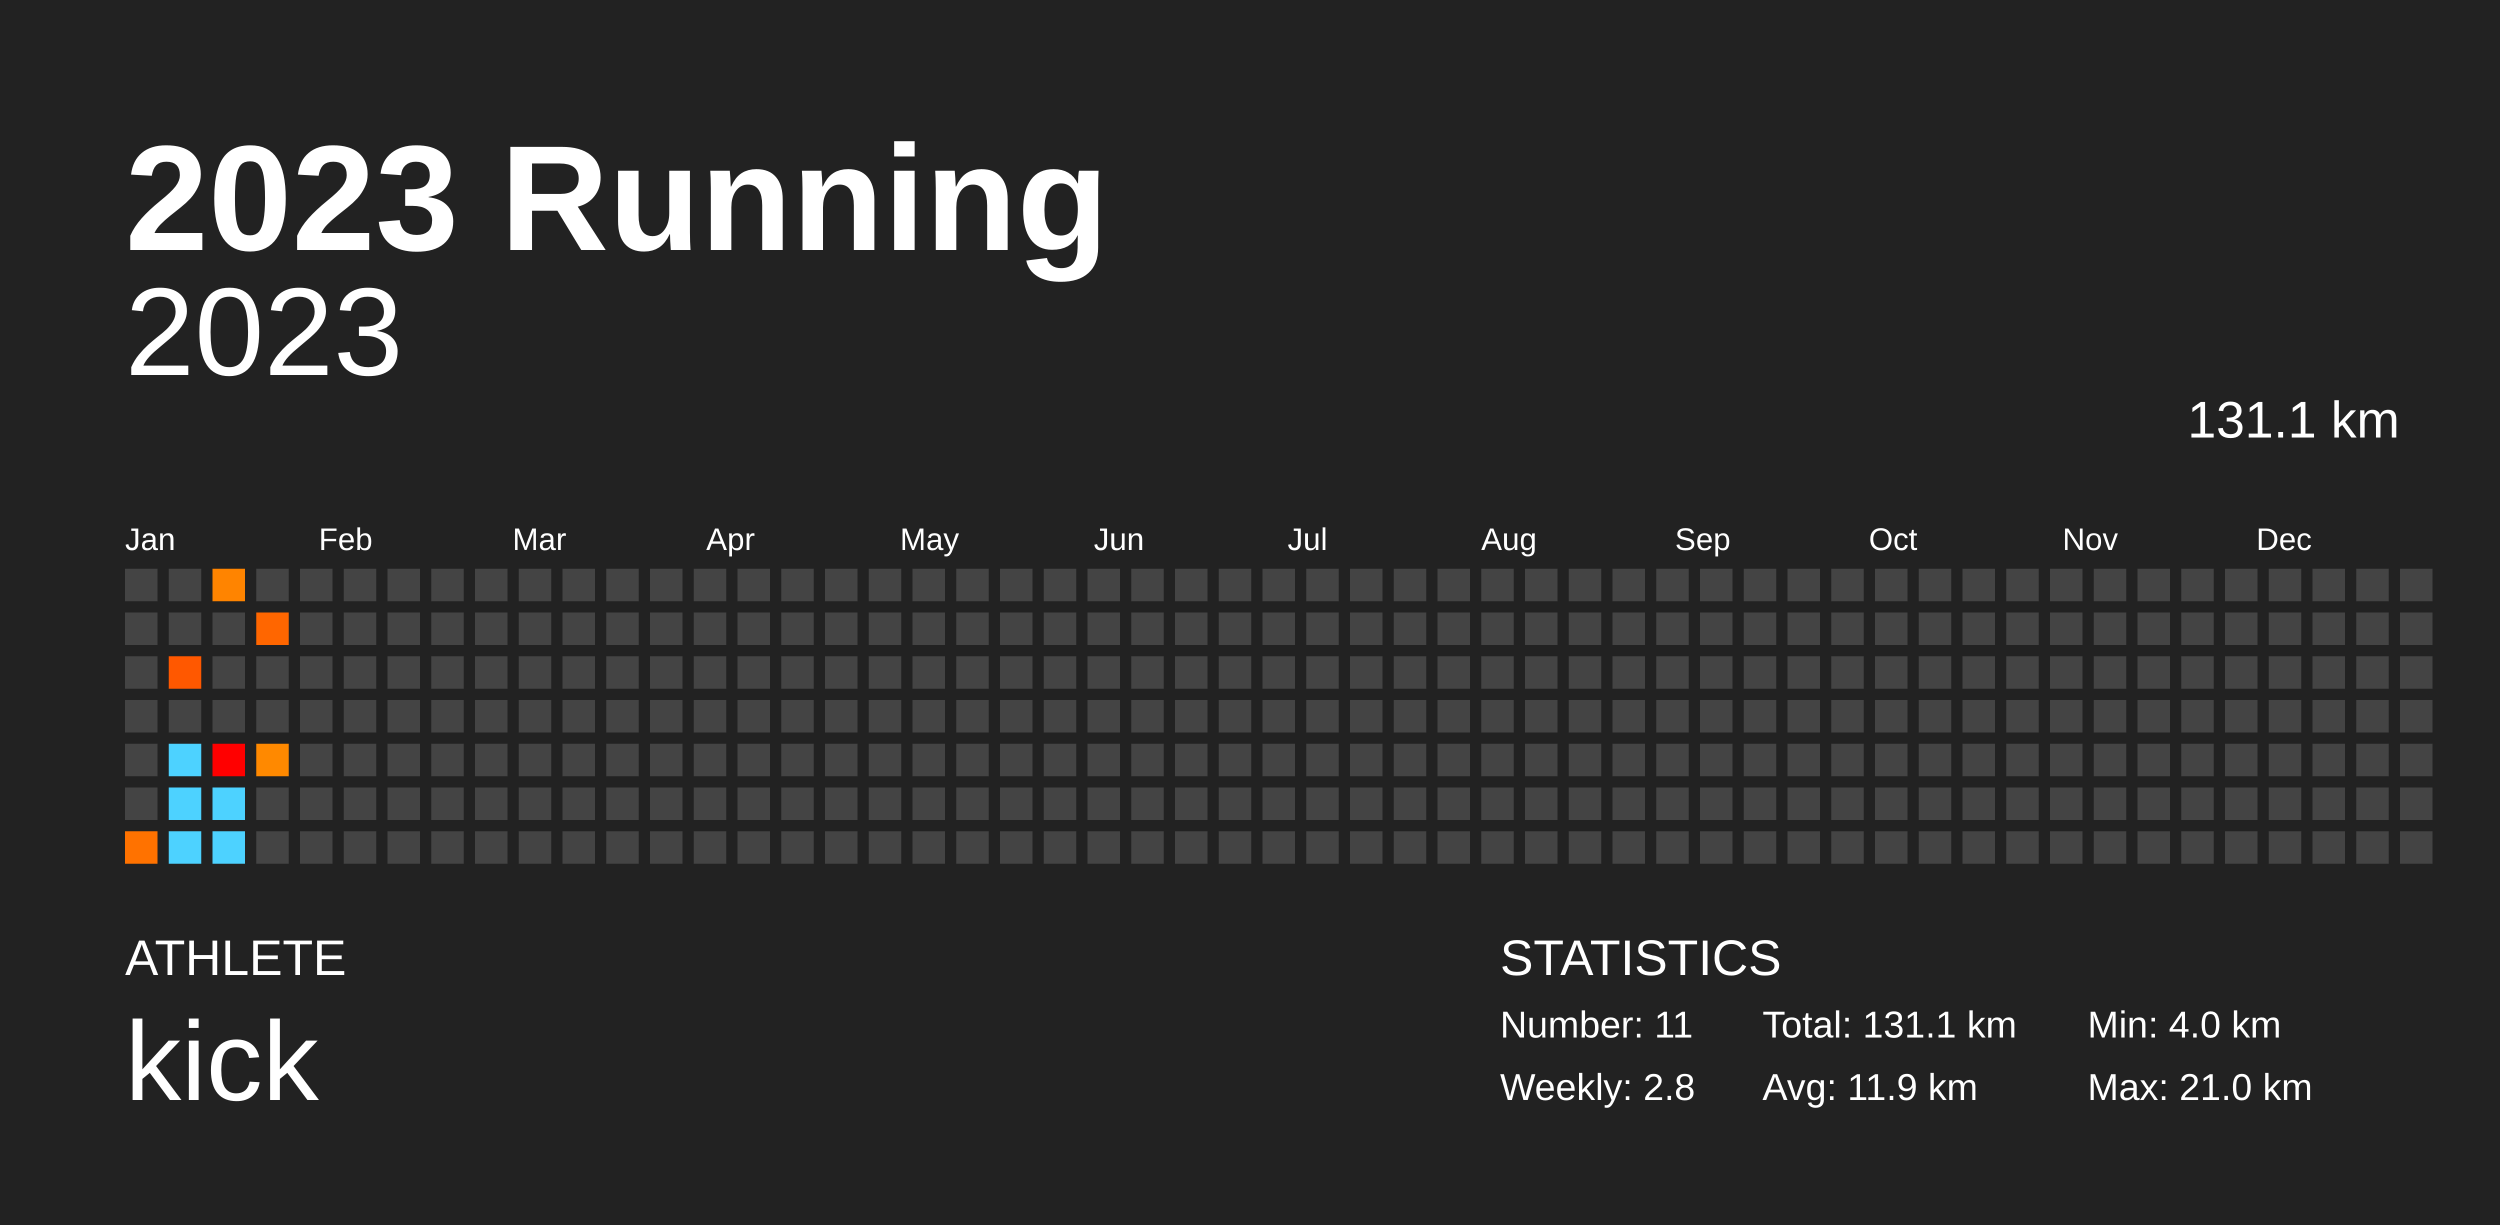
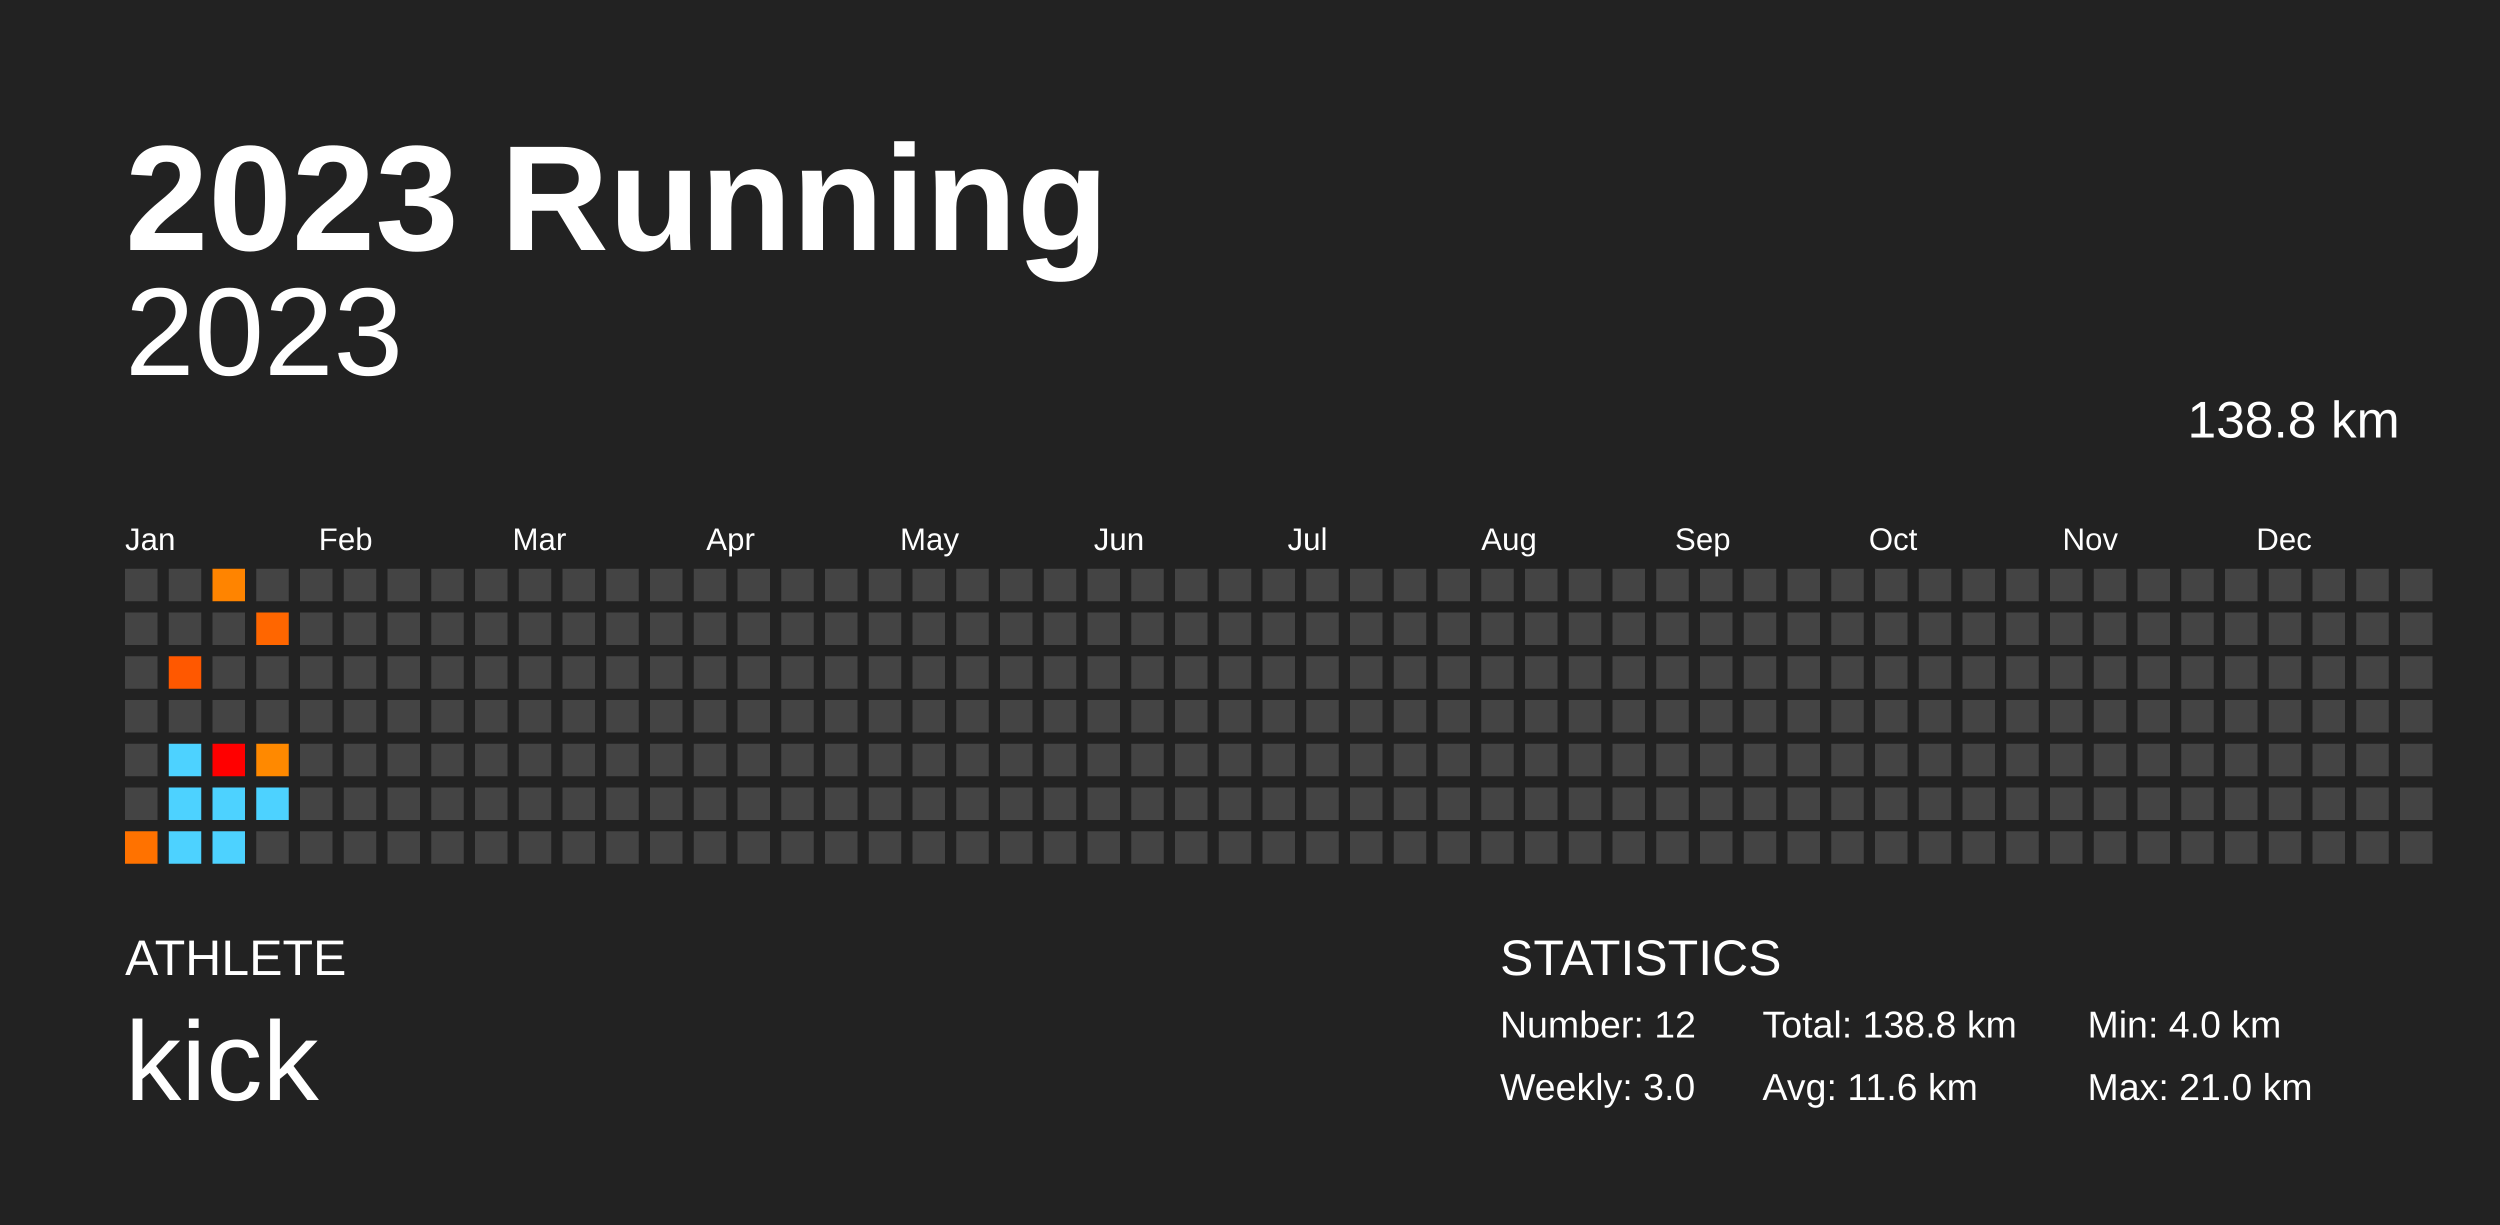
<svg xmlns="http://www.w3.org/2000/svg" baseProfile="full" height="98mm" version="1.1" viewBox="0,0,200,98" width="200mm">
  <defs />
  <rect fill="#222222" height="98" width="200" x="0" y="0" />
  <text fill="#FFFFFF" style="font-size:12px; font-family:Arial; font-weight:bold;" x="10" y="20">2023 Running</text>
  <text fill="#FFFFFF" style="font-size:4px; font-family:Arial" x="10" y="78">ATHLETE</text>
  <text fill="#FFFFFF" style="font-size:9px; font-family:Arial" x="10" y="88">kick</text>
  <text fill="#FFFFFF" style="font-size:4px; font-family:Arial" x="120" y="78">STATISTICS</text>
-   <text fill="#FFFFFF" style="font-size:3px; font-family:Arial" x="120" y="83">Number: 11</text>
-   <text fill="#FFFFFF" style="font-size:3px; font-family:Arial" x="120" y="88">Weekly: 2.8</text>
-   <text fill="#FFFFFF" style="font-size:3px; font-family:Arial" x="141" y="83">Total: 131.1 km</text>
-   <text fill="#FFFFFF" style="font-size:3px; font-family:Arial" x="141" y="88">Avg: 11.9 km</text>
+   <text fill="#FFFFFF" style="font-size:3px; font-family:Arial" x="120" y="83">Number: 12</text>
+   <text fill="#FFFFFF" style="font-size:3px; font-family:Arial" x="120" y="88">Weekly: 3.0</text>
+   <text fill="#FFFFFF" style="font-size:3px; font-family:Arial" x="141" y="83">Total: 138.8 km</text>
+   <text fill="#FFFFFF" style="font-size:3px; font-family:Arial" x="141" y="88">Avg: 11.6 km</text>
  <text fill="#FFFFFF" style="font-size:3px; font-family:Arial" x="167" y="83">Min: 4.0 km</text>
  <text fill="#FFFFFF" style="font-size:3px; font-family:Arial" x="167" y="88">Max: 21.0 km</text>
  <text alignment-baseline="hanging" fill="#FFFFFF" style="font-size:10.0px; font-family:Arial;" x="10" y="30">2023</text>
-   <text alignment-baseline="hanging" fill="#FFFFFF" style="font-size:4.125px; font-family:Arial;" x="175" y="35">131.1 km</text>
+   <text alignment-baseline="hanging" fill="#FFFFFF" style="font-size:4.125px; font-family:Arial;" x="175" y="35">138.8 km</text>
  <text fill="#FFFFFF" style="font-size:2.5px; font-family:Arial" x="10.0" y="44">Jan</text>
  <text fill="#FFFFFF" style="font-size:2.5px; font-family:Arial" x="25.5" y="44">Feb</text>
  <text fill="#FFFFFF" style="font-size:2.5px; font-family:Arial" x="41.0" y="44">Mar</text>
  <text fill="#FFFFFF" style="font-size:2.5px; font-family:Arial" x="56.5" y="44">Apr</text>
  <text fill="#FFFFFF" style="font-size:2.5px; font-family:Arial" x="72.0" y="44">May</text>
  <text fill="#FFFFFF" style="font-size:2.5px; font-family:Arial" x="87.5" y="44">Jun</text>
  <text fill="#FFFFFF" style="font-size:2.5px; font-family:Arial" x="103.0" y="44">Jul</text>
  <text fill="#FFFFFF" style="font-size:2.5px; font-family:Arial" x="118.5" y="44">Aug</text>
  <text fill="#FFFFFF" style="font-size:2.5px; font-family:Arial" x="134.0" y="44">Sep</text>
  <text fill="#FFFFFF" style="font-size:2.5px; font-family:Arial" x="149.5" y="44">Oct</text>
  <text fill="#FFFFFF" style="font-size:2.5px; font-family:Arial" x="165.0" y="44">Nov</text>
  <text fill="#FFFFFF" style="font-size:2.5px; font-family:Arial" x="180.5" y="44">Dec</text>
  <rect fill="#444444" height="2.6" width="2.6" x="10.0" y="45.5" />
  <rect fill="#444444" height="2.6" width="2.6" x="10.0" y="49.0" />
  <rect fill="#444444" height="2.6" width="2.6" x="10.0" y="52.5" />
  <rect fill="#444444" height="2.6" width="2.6" x="10.0" y="56.0" />
  <rect fill="#444444" height="2.6" width="2.6" x="10.0" y="59.5" />
  <rect fill="#444444" height="2.6" width="2.6" x="10.0" y="63.0" />
  <rect fill="#ff7200" height="2.6" width="2.6" x="10.0" y="66.5" />
  <rect fill="#444444" height="2.6" width="2.6" x="13.5" y="45.5" />
  <rect fill="#444444" height="2.6" width="2.6" x="13.5" y="49.0" />
  <rect fill="#ff5800" height="2.6" width="2.6" x="13.5" y="52.5" />
  <rect fill="#444444" height="2.6" width="2.6" x="13.5" y="56.0" />
  <rect fill="#4dd2ff" height="2.6" width="2.6" x="13.5" y="59.5" />
  <rect fill="#4dd2ff" height="2.6" width="2.6" x="13.5" y="63.0" />
  <rect fill="#4dd2ff" height="2.6" width="2.6" x="13.5" y="66.5" />
  <rect fill="#ff8400" height="2.6" width="2.6" x="17.0" y="45.5" />
  <rect fill="#444444" height="2.6" width="2.6" x="17.0" y="49.0" />
  <rect fill="#444444" height="2.6" width="2.6" x="17.0" y="52.5" />
  <rect fill="#444444" height="2.6" width="2.6" x="17.0" y="56.0" />
  <rect fill="red" height="2.6" width="2.6" x="17.0" y="59.5" />
  <rect fill="#4dd2ff" height="2.6" width="2.6" x="17.0" y="63.0" />
  <rect fill="#4dd2ff" height="2.6" width="2.6" x="17.0" y="66.5" />
  <rect fill="#444444" height="2.6" width="2.6" x="20.5" y="45.5" />
  <rect fill="#ff6600" height="2.6" width="2.6" x="20.5" y="49.0" />
  <rect fill="#444444" height="2.6" width="2.6" x="20.5" y="52.5" />
  <rect fill="#444444" height="2.6" width="2.6" x="20.5" y="56.0" />
  <rect fill="#ff8900" height="2.6" width="2.6" x="20.5" y="59.5" />
-   <rect fill="#444444" height="2.6" width="2.6" x="20.5" y="63.0" />
+   <rect fill="#4dd2ff" height="2.6" width="2.6" x="20.5" y="63.0" />
  <rect fill="#444444" height="2.6" width="2.6" x="20.5" y="66.5" />
  <rect fill="#444444" height="2.6" width="2.6" x="24.0" y="45.5" />
  <rect fill="#444444" height="2.6" width="2.6" x="24.0" y="49.0" />
  <rect fill="#444444" height="2.6" width="2.6" x="24.0" y="52.5" />
  <rect fill="#444444" height="2.6" width="2.6" x="24.0" y="56.0" />
  <rect fill="#444444" height="2.6" width="2.6" x="24.0" y="59.5" />
  <rect fill="#444444" height="2.6" width="2.6" x="24.0" y="63.0" />
  <rect fill="#444444" height="2.6" width="2.6" x="24.0" y="66.5" />
  <rect fill="#444444" height="2.6" width="2.6" x="27.5" y="45.5" />
  <rect fill="#444444" height="2.6" width="2.6" x="27.5" y="49.0" />
  <rect fill="#444444" height="2.6" width="2.6" x="27.5" y="52.5" />
  <rect fill="#444444" height="2.6" width="2.6" x="27.5" y="56.0" />
  <rect fill="#444444" height="2.6" width="2.6" x="27.5" y="59.5" />
  <rect fill="#444444" height="2.6" width="2.6" x="27.5" y="63.0" />
  <rect fill="#444444" height="2.6" width="2.6" x="27.5" y="66.5" />
  <rect fill="#444444" height="2.6" width="2.6" x="31.0" y="45.5" />
  <rect fill="#444444" height="2.6" width="2.6" x="31.0" y="49.0" />
  <rect fill="#444444" height="2.6" width="2.6" x="31.0" y="52.5" />
  <rect fill="#444444" height="2.6" width="2.6" x="31.0" y="56.0" />
  <rect fill="#444444" height="2.6" width="2.6" x="31.0" y="59.5" />
  <rect fill="#444444" height="2.6" width="2.6" x="31.0" y="63.0" />
  <rect fill="#444444" height="2.6" width="2.6" x="31.0" y="66.5" />
  <rect fill="#444444" height="2.6" width="2.6" x="34.5" y="45.5" />
  <rect fill="#444444" height="2.6" width="2.6" x="34.5" y="49.0" />
  <rect fill="#444444" height="2.6" width="2.6" x="34.5" y="52.5" />
  <rect fill="#444444" height="2.6" width="2.6" x="34.5" y="56.0" />
  <rect fill="#444444" height="2.6" width="2.6" x="34.5" y="59.5" />
  <rect fill="#444444" height="2.6" width="2.6" x="34.5" y="63.0" />
  <rect fill="#444444" height="2.6" width="2.6" x="34.5" y="66.5" />
  <rect fill="#444444" height="2.6" width="2.6" x="38.0" y="45.5" />
  <rect fill="#444444" height="2.6" width="2.6" x="38.0" y="49.0" />
  <rect fill="#444444" height="2.6" width="2.6" x="38.0" y="52.5" />
  <rect fill="#444444" height="2.6" width="2.6" x="38.0" y="56.0" />
  <rect fill="#444444" height="2.6" width="2.6" x="38.0" y="59.5" />
  <rect fill="#444444" height="2.6" width="2.6" x="38.0" y="63.0" />
  <rect fill="#444444" height="2.6" width="2.6" x="38.0" y="66.5" />
  <rect fill="#444444" height="2.6" width="2.6" x="41.5" y="45.5" />
  <rect fill="#444444" height="2.6" width="2.6" x="41.5" y="49.0" />
  <rect fill="#444444" height="2.6" width="2.6" x="41.5" y="52.5" />
  <rect fill="#444444" height="2.6" width="2.6" x="41.5" y="56.0" />
  <rect fill="#444444" height="2.6" width="2.6" x="41.5" y="59.5" />
  <rect fill="#444444" height="2.6" width="2.6" x="41.5" y="63.0" />
  <rect fill="#444444" height="2.6" width="2.6" x="41.5" y="66.5" />
  <rect fill="#444444" height="2.6" width="2.6" x="45.0" y="45.5" />
  <rect fill="#444444" height="2.6" width="2.6" x="45.0" y="49.0" />
  <rect fill="#444444" height="2.6" width="2.6" x="45.0" y="52.5" />
  <rect fill="#444444" height="2.6" width="2.6" x="45.0" y="56.0" />
  <rect fill="#444444" height="2.6" width="2.6" x="45.0" y="59.5" />
  <rect fill="#444444" height="2.6" width="2.6" x="45.0" y="63.0" />
  <rect fill="#444444" height="2.6" width="2.6" x="45.0" y="66.5" />
  <rect fill="#444444" height="2.6" width="2.6" x="48.5" y="45.5" />
  <rect fill="#444444" height="2.6" width="2.6" x="48.5" y="49.0" />
  <rect fill="#444444" height="2.6" width="2.6" x="48.5" y="52.5" />
  <rect fill="#444444" height="2.6" width="2.6" x="48.5" y="56.0" />
  <rect fill="#444444" height="2.6" width="2.6" x="48.5" y="59.5" />
  <rect fill="#444444" height="2.6" width="2.6" x="48.5" y="63.0" />
  <rect fill="#444444" height="2.6" width="2.6" x="48.5" y="66.5" />
  <rect fill="#444444" height="2.6" width="2.6" x="52.0" y="45.5" />
  <rect fill="#444444" height="2.6" width="2.6" x="52.0" y="49.0" />
  <rect fill="#444444" height="2.6" width="2.6" x="52.0" y="52.5" />
  <rect fill="#444444" height="2.6" width="2.6" x="52.0" y="56.0" />
  <rect fill="#444444" height="2.6" width="2.6" x="52.0" y="59.5" />
  <rect fill="#444444" height="2.6" width="2.6" x="52.0" y="63.0" />
  <rect fill="#444444" height="2.6" width="2.6" x="52.0" y="66.5" />
  <rect fill="#444444" height="2.6" width="2.6" x="55.5" y="45.5" />
  <rect fill="#444444" height="2.6" width="2.6" x="55.5" y="49.0" />
  <rect fill="#444444" height="2.6" width="2.6" x="55.5" y="52.5" />
  <rect fill="#444444" height="2.6" width="2.6" x="55.5" y="56.0" />
  <rect fill="#444444" height="2.6" width="2.6" x="55.5" y="59.5" />
  <rect fill="#444444" height="2.6" width="2.6" x="55.5" y="63.0" />
  <rect fill="#444444" height="2.6" width="2.6" x="55.5" y="66.5" />
  <rect fill="#444444" height="2.6" width="2.6" x="59.0" y="45.5" />
  <rect fill="#444444" height="2.6" width="2.6" x="59.0" y="49.0" />
  <rect fill="#444444" height="2.6" width="2.6" x="59.0" y="52.5" />
  <rect fill="#444444" height="2.6" width="2.6" x="59.0" y="56.0" />
  <rect fill="#444444" height="2.6" width="2.6" x="59.0" y="59.5" />
  <rect fill="#444444" height="2.6" width="2.6" x="59.0" y="63.0" />
  <rect fill="#444444" height="2.6" width="2.6" x="59.0" y="66.5" />
  <rect fill="#444444" height="2.6" width="2.6" x="62.5" y="45.5" />
  <rect fill="#444444" height="2.6" width="2.6" x="62.5" y="49.0" />
  <rect fill="#444444" height="2.6" width="2.6" x="62.5" y="52.5" />
  <rect fill="#444444" height="2.6" width="2.6" x="62.5" y="56.0" />
  <rect fill="#444444" height="2.6" width="2.6" x="62.5" y="59.5" />
  <rect fill="#444444" height="2.6" width="2.6" x="62.5" y="63.0" />
  <rect fill="#444444" height="2.6" width="2.6" x="62.5" y="66.5" />
  <rect fill="#444444" height="2.6" width="2.6" x="66.0" y="45.5" />
  <rect fill="#444444" height="2.6" width="2.6" x="66.0" y="49.0" />
  <rect fill="#444444" height="2.6" width="2.6" x="66.0" y="52.5" />
  <rect fill="#444444" height="2.6" width="2.6" x="66.0" y="56.0" />
  <rect fill="#444444" height="2.6" width="2.6" x="66.0" y="59.5" />
  <rect fill="#444444" height="2.6" width="2.6" x="66.0" y="63.0" />
  <rect fill="#444444" height="2.6" width="2.6" x="66.0" y="66.5" />
  <rect fill="#444444" height="2.6" width="2.6" x="69.5" y="45.5" />
  <rect fill="#444444" height="2.6" width="2.6" x="69.5" y="49.0" />
  <rect fill="#444444" height="2.6" width="2.6" x="69.5" y="52.5" />
  <rect fill="#444444" height="2.6" width="2.6" x="69.5" y="56.0" />
  <rect fill="#444444" height="2.6" width="2.6" x="69.5" y="59.5" />
  <rect fill="#444444" height="2.6" width="2.6" x="69.5" y="63.0" />
  <rect fill="#444444" height="2.6" width="2.6" x="69.5" y="66.5" />
  <rect fill="#444444" height="2.6" width="2.6" x="73.0" y="45.5" />
  <rect fill="#444444" height="2.6" width="2.6" x="73.0" y="49.0" />
  <rect fill="#444444" height="2.6" width="2.6" x="73.0" y="52.5" />
  <rect fill="#444444" height="2.6" width="2.6" x="73.0" y="56.0" />
  <rect fill="#444444" height="2.6" width="2.6" x="73.0" y="59.5" />
  <rect fill="#444444" height="2.6" width="2.6" x="73.0" y="63.0" />
  <rect fill="#444444" height="2.6" width="2.6" x="73.0" y="66.5" />
  <rect fill="#444444" height="2.6" width="2.6" x="76.5" y="45.5" />
  <rect fill="#444444" height="2.6" width="2.6" x="76.5" y="49.0" />
  <rect fill="#444444" height="2.6" width="2.6" x="76.5" y="52.5" />
  <rect fill="#444444" height="2.6" width="2.6" x="76.5" y="56.0" />
  <rect fill="#444444" height="2.6" width="2.6" x="76.5" y="59.5" />
  <rect fill="#444444" height="2.6" width="2.6" x="76.5" y="63.0" />
  <rect fill="#444444" height="2.6" width="2.6" x="76.5" y="66.5" />
  <rect fill="#444444" height="2.6" width="2.6" x="80.0" y="45.5" />
  <rect fill="#444444" height="2.6" width="2.6" x="80.0" y="49.0" />
  <rect fill="#444444" height="2.6" width="2.6" x="80.0" y="52.5" />
  <rect fill="#444444" height="2.6" width="2.6" x="80.0" y="56.0" />
  <rect fill="#444444" height="2.6" width="2.6" x="80.0" y="59.5" />
  <rect fill="#444444" height="2.6" width="2.6" x="80.0" y="63.0" />
  <rect fill="#444444" height="2.6" width="2.6" x="80.0" y="66.5" />
  <rect fill="#444444" height="2.6" width="2.6" x="83.5" y="45.5" />
  <rect fill="#444444" height="2.6" width="2.6" x="83.5" y="49.0" />
  <rect fill="#444444" height="2.6" width="2.6" x="83.5" y="52.5" />
  <rect fill="#444444" height="2.6" width="2.6" x="83.5" y="56.0" />
  <rect fill="#444444" height="2.6" width="2.6" x="83.5" y="59.5" />
  <rect fill="#444444" height="2.6" width="2.6" x="83.5" y="63.0" />
  <rect fill="#444444" height="2.6" width="2.6" x="83.5" y="66.5" />
  <rect fill="#444444" height="2.6" width="2.6" x="87.0" y="45.5" />
  <rect fill="#444444" height="2.6" width="2.6" x="87.0" y="49.0" />
  <rect fill="#444444" height="2.6" width="2.6" x="87.0" y="52.5" />
  <rect fill="#444444" height="2.6" width="2.6" x="87.0" y="56.0" />
  <rect fill="#444444" height="2.6" width="2.6" x="87.0" y="59.5" />
  <rect fill="#444444" height="2.6" width="2.6" x="87.0" y="63.0" />
  <rect fill="#444444" height="2.6" width="2.6" x="87.0" y="66.5" />
  <rect fill="#444444" height="2.6" width="2.6" x="90.5" y="45.5" />
  <rect fill="#444444" height="2.6" width="2.6" x="90.5" y="49.0" />
  <rect fill="#444444" height="2.6" width="2.6" x="90.5" y="52.5" />
  <rect fill="#444444" height="2.6" width="2.6" x="90.5" y="56.0" />
  <rect fill="#444444" height="2.6" width="2.6" x="90.5" y="59.5" />
  <rect fill="#444444" height="2.6" width="2.6" x="90.5" y="63.0" />
  <rect fill="#444444" height="2.6" width="2.6" x="90.5" y="66.5" />
  <rect fill="#444444" height="2.6" width="2.6" x="94.0" y="45.5" />
  <rect fill="#444444" height="2.6" width="2.6" x="94.0" y="49.0" />
  <rect fill="#444444" height="2.6" width="2.6" x="94.0" y="52.5" />
  <rect fill="#444444" height="2.6" width="2.6" x="94.0" y="56.0" />
  <rect fill="#444444" height="2.6" width="2.6" x="94.0" y="59.5" />
  <rect fill="#444444" height="2.6" width="2.6" x="94.0" y="63.0" />
  <rect fill="#444444" height="2.6" width="2.6" x="94.0" y="66.5" />
  <rect fill="#444444" height="2.6" width="2.6" x="97.5" y="45.5" />
  <rect fill="#444444" height="2.6" width="2.6" x="97.5" y="49.0" />
  <rect fill="#444444" height="2.6" width="2.6" x="97.5" y="52.5" />
  <rect fill="#444444" height="2.6" width="2.6" x="97.5" y="56.0" />
  <rect fill="#444444" height="2.6" width="2.6" x="97.5" y="59.5" />
  <rect fill="#444444" height="2.6" width="2.6" x="97.5" y="63.0" />
  <rect fill="#444444" height="2.6" width="2.6" x="97.5" y="66.5" />
  <rect fill="#444444" height="2.6" width="2.6" x="101.0" y="45.5" />
  <rect fill="#444444" height="2.6" width="2.6" x="101.0" y="49.0" />
  <rect fill="#444444" height="2.6" width="2.6" x="101.0" y="52.5" />
  <rect fill="#444444" height="2.6" width="2.6" x="101.0" y="56.0" />
  <rect fill="#444444" height="2.6" width="2.6" x="101.0" y="59.5" />
  <rect fill="#444444" height="2.6" width="2.6" x="101.0" y="63.0" />
  <rect fill="#444444" height="2.6" width="2.6" x="101.0" y="66.5" />
  <rect fill="#444444" height="2.6" width="2.6" x="104.5" y="45.5" />
  <rect fill="#444444" height="2.6" width="2.6" x="104.5" y="49.0" />
  <rect fill="#444444" height="2.6" width="2.6" x="104.5" y="52.5" />
  <rect fill="#444444" height="2.6" width="2.6" x="104.5" y="56.0" />
  <rect fill="#444444" height="2.6" width="2.6" x="104.5" y="59.5" />
  <rect fill="#444444" height="2.6" width="2.6" x="104.5" y="63.0" />
  <rect fill="#444444" height="2.6" width="2.6" x="104.5" y="66.5" />
  <rect fill="#444444" height="2.6" width="2.6" x="108.0" y="45.5" />
  <rect fill="#444444" height="2.6" width="2.6" x="108.0" y="49.0" />
  <rect fill="#444444" height="2.6" width="2.6" x="108.0" y="52.5" />
  <rect fill="#444444" height="2.6" width="2.6" x="108.0" y="56.0" />
  <rect fill="#444444" height="2.6" width="2.6" x="108.0" y="59.5" />
  <rect fill="#444444" height="2.6" width="2.6" x="108.0" y="63.0" />
  <rect fill="#444444" height="2.6" width="2.6" x="108.0" y="66.5" />
  <rect fill="#444444" height="2.6" width="2.6" x="111.5" y="45.5" />
  <rect fill="#444444" height="2.6" width="2.6" x="111.5" y="49.0" />
  <rect fill="#444444" height="2.6" width="2.6" x="111.5" y="52.5" />
  <rect fill="#444444" height="2.6" width="2.6" x="111.5" y="56.0" />
  <rect fill="#444444" height="2.6" width="2.6" x="111.5" y="59.5" />
  <rect fill="#444444" height="2.6" width="2.6" x="111.5" y="63.0" />
  <rect fill="#444444" height="2.6" width="2.6" x="111.5" y="66.5" />
  <rect fill="#444444" height="2.6" width="2.6" x="115.0" y="45.5" />
  <rect fill="#444444" height="2.6" width="2.6" x="115.0" y="49.0" />
  <rect fill="#444444" height="2.6" width="2.6" x="115.0" y="52.5" />
  <rect fill="#444444" height="2.6" width="2.6" x="115.0" y="56.0" />
  <rect fill="#444444" height="2.6" width="2.6" x="115.0" y="59.5" />
  <rect fill="#444444" height="2.6" width="2.6" x="115.0" y="63.0" />
  <rect fill="#444444" height="2.6" width="2.6" x="115.0" y="66.5" />
  <rect fill="#444444" height="2.6" width="2.6" x="118.5" y="45.5" />
  <rect fill="#444444" height="2.6" width="2.6" x="118.5" y="49.0" />
  <rect fill="#444444" height="2.6" width="2.6" x="118.5" y="52.5" />
  <rect fill="#444444" height="2.6" width="2.6" x="118.5" y="56.0" />
  <rect fill="#444444" height="2.6" width="2.6" x="118.5" y="59.5" />
  <rect fill="#444444" height="2.6" width="2.6" x="118.5" y="63.0" />
  <rect fill="#444444" height="2.6" width="2.6" x="118.5" y="66.5" />
  <rect fill="#444444" height="2.6" width="2.6" x="122.0" y="45.5" />
  <rect fill="#444444" height="2.6" width="2.6" x="122.0" y="49.0" />
  <rect fill="#444444" height="2.6" width="2.6" x="122.0" y="52.5" />
  <rect fill="#444444" height="2.6" width="2.6" x="122.0" y="56.0" />
  <rect fill="#444444" height="2.6" width="2.6" x="122.0" y="59.5" />
  <rect fill="#444444" height="2.6" width="2.6" x="122.0" y="63.0" />
  <rect fill="#444444" height="2.6" width="2.6" x="122.0" y="66.5" />
  <rect fill="#444444" height="2.6" width="2.6" x="125.5" y="45.5" />
  <rect fill="#444444" height="2.6" width="2.6" x="125.5" y="49.0" />
  <rect fill="#444444" height="2.6" width="2.6" x="125.5" y="52.5" />
  <rect fill="#444444" height="2.6" width="2.6" x="125.5" y="56.0" />
  <rect fill="#444444" height="2.6" width="2.6" x="125.5" y="59.5" />
  <rect fill="#444444" height="2.6" width="2.6" x="125.5" y="63.0" />
  <rect fill="#444444" height="2.6" width="2.6" x="125.5" y="66.5" />
  <rect fill="#444444" height="2.6" width="2.6" x="129.0" y="45.5" />
  <rect fill="#444444" height="2.6" width="2.6" x="129.0" y="49.0" />
  <rect fill="#444444" height="2.6" width="2.6" x="129.0" y="52.5" />
  <rect fill="#444444" height="2.6" width="2.6" x="129.0" y="56.0" />
  <rect fill="#444444" height="2.6" width="2.6" x="129.0" y="59.5" />
  <rect fill="#444444" height="2.6" width="2.6" x="129.0" y="63.0" />
  <rect fill="#444444" height="2.6" width="2.6" x="129.0" y="66.5" />
  <rect fill="#444444" height="2.6" width="2.6" x="132.5" y="45.5" />
  <rect fill="#444444" height="2.6" width="2.6" x="132.5" y="49.0" />
  <rect fill="#444444" height="2.6" width="2.6" x="132.5" y="52.5" />
  <rect fill="#444444" height="2.6" width="2.6" x="132.5" y="56.0" />
  <rect fill="#444444" height="2.6" width="2.6" x="132.5" y="59.5" />
  <rect fill="#444444" height="2.6" width="2.6" x="132.5" y="63.0" />
  <rect fill="#444444" height="2.6" width="2.6" x="132.5" y="66.5" />
  <rect fill="#444444" height="2.6" width="2.6" x="136.0" y="45.5" />
  <rect fill="#444444" height="2.6" width="2.6" x="136.0" y="49.0" />
  <rect fill="#444444" height="2.6" width="2.6" x="136.0" y="52.5" />
  <rect fill="#444444" height="2.6" width="2.6" x="136.0" y="56.0" />
  <rect fill="#444444" height="2.6" width="2.6" x="136.0" y="59.5" />
  <rect fill="#444444" height="2.6" width="2.6" x="136.0" y="63.0" />
  <rect fill="#444444" height="2.6" width="2.6" x="136.0" y="66.5" />
  <rect fill="#444444" height="2.6" width="2.6" x="139.5" y="45.5" />
  <rect fill="#444444" height="2.6" width="2.6" x="139.5" y="49.0" />
  <rect fill="#444444" height="2.6" width="2.6" x="139.5" y="52.5" />
  <rect fill="#444444" height="2.6" width="2.6" x="139.5" y="56.0" />
  <rect fill="#444444" height="2.6" width="2.6" x="139.5" y="59.5" />
  <rect fill="#444444" height="2.6" width="2.6" x="139.5" y="63.0" />
  <rect fill="#444444" height="2.6" width="2.6" x="139.5" y="66.5" />
  <rect fill="#444444" height="2.6" width="2.6" x="143.0" y="45.5" />
  <rect fill="#444444" height="2.6" width="2.6" x="143.0" y="49.0" />
  <rect fill="#444444" height="2.6" width="2.6" x="143.0" y="52.5" />
  <rect fill="#444444" height="2.6" width="2.6" x="143.0" y="56.0" />
  <rect fill="#444444" height="2.6" width="2.6" x="143.0" y="59.5" />
  <rect fill="#444444" height="2.6" width="2.6" x="143.0" y="63.0" />
  <rect fill="#444444" height="2.6" width="2.6" x="143.0" y="66.5" />
  <rect fill="#444444" height="2.6" width="2.6" x="146.5" y="45.5" />
  <rect fill="#444444" height="2.6" width="2.6" x="146.5" y="49.0" />
  <rect fill="#444444" height="2.6" width="2.6" x="146.5" y="52.5" />
  <rect fill="#444444" height="2.6" width="2.6" x="146.5" y="56.0" />
  <rect fill="#444444" height="2.6" width="2.6" x="146.5" y="59.5" />
  <rect fill="#444444" height="2.6" width="2.6" x="146.5" y="63.0" />
  <rect fill="#444444" height="2.6" width="2.6" x="146.5" y="66.5" />
  <rect fill="#444444" height="2.6" width="2.6" x="150.0" y="45.5" />
  <rect fill="#444444" height="2.6" width="2.6" x="150.0" y="49.0" />
  <rect fill="#444444" height="2.6" width="2.6" x="150.0" y="52.5" />
  <rect fill="#444444" height="2.6" width="2.6" x="150.0" y="56.0" />
  <rect fill="#444444" height="2.6" width="2.6" x="150.0" y="59.5" />
  <rect fill="#444444" height="2.6" width="2.6" x="150.0" y="63.0" />
  <rect fill="#444444" height="2.6" width="2.6" x="150.0" y="66.5" />
  <rect fill="#444444" height="2.6" width="2.6" x="153.5" y="45.5" />
  <rect fill="#444444" height="2.6" width="2.6" x="153.5" y="49.0" />
  <rect fill="#444444" height="2.6" width="2.6" x="153.5" y="52.5" />
  <rect fill="#444444" height="2.6" width="2.6" x="153.5" y="56.0" />
  <rect fill="#444444" height="2.6" width="2.6" x="153.5" y="59.5" />
  <rect fill="#444444" height="2.6" width="2.6" x="153.5" y="63.0" />
  <rect fill="#444444" height="2.6" width="2.6" x="153.5" y="66.5" />
  <rect fill="#444444" height="2.6" width="2.6" x="157.0" y="45.5" />
  <rect fill="#444444" height="2.6" width="2.6" x="157.0" y="49.0" />
  <rect fill="#444444" height="2.6" width="2.6" x="157.0" y="52.5" />
  <rect fill="#444444" height="2.6" width="2.6" x="157.0" y="56.0" />
  <rect fill="#444444" height="2.6" width="2.6" x="157.0" y="59.5" />
  <rect fill="#444444" height="2.6" width="2.6" x="157.0" y="63.0" />
  <rect fill="#444444" height="2.6" width="2.6" x="157.0" y="66.5" />
  <rect fill="#444444" height="2.6" width="2.6" x="160.5" y="45.5" />
  <rect fill="#444444" height="2.6" width="2.6" x="160.5" y="49.0" />
  <rect fill="#444444" height="2.6" width="2.6" x="160.5" y="52.5" />
  <rect fill="#444444" height="2.6" width="2.6" x="160.5" y="56.0" />
  <rect fill="#444444" height="2.6" width="2.6" x="160.5" y="59.5" />
  <rect fill="#444444" height="2.6" width="2.6" x="160.5" y="63.0" />
  <rect fill="#444444" height="2.6" width="2.6" x="160.5" y="66.5" />
  <rect fill="#444444" height="2.6" width="2.6" x="164.0" y="45.5" />
  <rect fill="#444444" height="2.6" width="2.6" x="164.0" y="49.0" />
  <rect fill="#444444" height="2.6" width="2.6" x="164.0" y="52.5" />
  <rect fill="#444444" height="2.6" width="2.6" x="164.0" y="56.0" />
  <rect fill="#444444" height="2.6" width="2.6" x="164.0" y="59.5" />
  <rect fill="#444444" height="2.6" width="2.6" x="164.0" y="63.0" />
  <rect fill="#444444" height="2.6" width="2.6" x="164.0" y="66.5" />
  <rect fill="#444444" height="2.6" width="2.6" x="167.5" y="45.5" />
  <rect fill="#444444" height="2.6" width="2.6" x="167.5" y="49.0" />
  <rect fill="#444444" height="2.6" width="2.6" x="167.5" y="52.5" />
  <rect fill="#444444" height="2.6" width="2.6" x="167.5" y="56.0" />
  <rect fill="#444444" height="2.6" width="2.6" x="167.5" y="59.5" />
  <rect fill="#444444" height="2.6" width="2.6" x="167.5" y="63.0" />
  <rect fill="#444444" height="2.6" width="2.6" x="167.5" y="66.5" />
  <rect fill="#444444" height="2.6" width="2.6" x="171.0" y="45.5" />
  <rect fill="#444444" height="2.6" width="2.6" x="171.0" y="49.0" />
  <rect fill="#444444" height="2.6" width="2.6" x="171.0" y="52.5" />
  <rect fill="#444444" height="2.6" width="2.6" x="171.0" y="56.0" />
  <rect fill="#444444" height="2.6" width="2.6" x="171.0" y="59.5" />
  <rect fill="#444444" height="2.6" width="2.6" x="171.0" y="63.0" />
  <rect fill="#444444" height="2.6" width="2.6" x="171.0" y="66.5" />
  <rect fill="#444444" height="2.6" width="2.6" x="174.5" y="45.5" />
  <rect fill="#444444" height="2.6" width="2.6" x="174.5" y="49.0" />
  <rect fill="#444444" height="2.6" width="2.6" x="174.5" y="52.5" />
  <rect fill="#444444" height="2.6" width="2.6" x="174.5" y="56.0" />
  <rect fill="#444444" height="2.6" width="2.6" x="174.5" y="59.5" />
  <rect fill="#444444" height="2.6" width="2.6" x="174.5" y="63.0" />
  <rect fill="#444444" height="2.6" width="2.6" x="174.5" y="66.5" />
  <rect fill="#444444" height="2.6" width="2.6" x="178.0" y="45.5" />
  <rect fill="#444444" height="2.6" width="2.6" x="178.0" y="49.0" />
  <rect fill="#444444" height="2.6" width="2.6" x="178.0" y="52.5" />
  <rect fill="#444444" height="2.6" width="2.6" x="178.0" y="56.0" />
  <rect fill="#444444" height="2.6" width="2.6" x="178.0" y="59.5" />
  <rect fill="#444444" height="2.6" width="2.6" x="178.0" y="63.0" />
  <rect fill="#444444" height="2.6" width="2.6" x="178.0" y="66.5" />
  <rect fill="#444444" height="2.6" width="2.6" x="181.5" y="45.5" />
  <rect fill="#444444" height="2.6" width="2.6" x="181.5" y="49.0" />
  <rect fill="#444444" height="2.6" width="2.6" x="181.5" y="52.5" />
  <rect fill="#444444" height="2.6" width="2.6" x="181.5" y="56.0" />
  <rect fill="#444444" height="2.6" width="2.6" x="181.5" y="59.5" />
  <rect fill="#444444" height="2.6" width="2.6" x="181.5" y="63.0" />
  <rect fill="#444444" height="2.6" width="2.6" x="181.5" y="66.5" />
  <rect fill="#444444" height="2.6" width="2.6" x="185.0" y="45.5" />
  <rect fill="#444444" height="2.6" width="2.6" x="185.0" y="49.0" />
  <rect fill="#444444" height="2.6" width="2.6" x="185.0" y="52.5" />
  <rect fill="#444444" height="2.6" width="2.6" x="185.0" y="56.0" />
  <rect fill="#444444" height="2.6" width="2.6" x="185.0" y="59.5" />
  <rect fill="#444444" height="2.6" width="2.6" x="185.0" y="63.0" />
  <rect fill="#444444" height="2.6" width="2.6" x="185.0" y="66.5" />
  <rect fill="#444444" height="2.6" width="2.6" x="188.5" y="45.5" />
  <rect fill="#444444" height="2.6" width="2.6" x="188.5" y="49.0" />
  <rect fill="#444444" height="2.6" width="2.6" x="188.5" y="52.5" />
  <rect fill="#444444" height="2.6" width="2.6" x="188.5" y="56.0" />
  <rect fill="#444444" height="2.6" width="2.6" x="188.5" y="59.5" />
  <rect fill="#444444" height="2.6" width="2.6" x="188.5" y="63.0" />
  <rect fill="#444444" height="2.6" width="2.6" x="188.5" y="66.5" />
  <rect fill="#444444" height="2.6" width="2.6" x="192.0" y="45.5" />
  <rect fill="#444444" height="2.6" width="2.6" x="192.0" y="49.0" />
  <rect fill="#444444" height="2.6" width="2.6" x="192.0" y="52.5" />
  <rect fill="#444444" height="2.6" width="2.6" x="192.0" y="56.0" />
  <rect fill="#444444" height="2.6" width="2.6" x="192.0" y="59.5" />
  <rect fill="#444444" height="2.6" width="2.6" x="192.0" y="63.0" />
  <rect fill="#444444" height="2.6" width="2.6" x="192.0" y="66.5" />
</svg>
